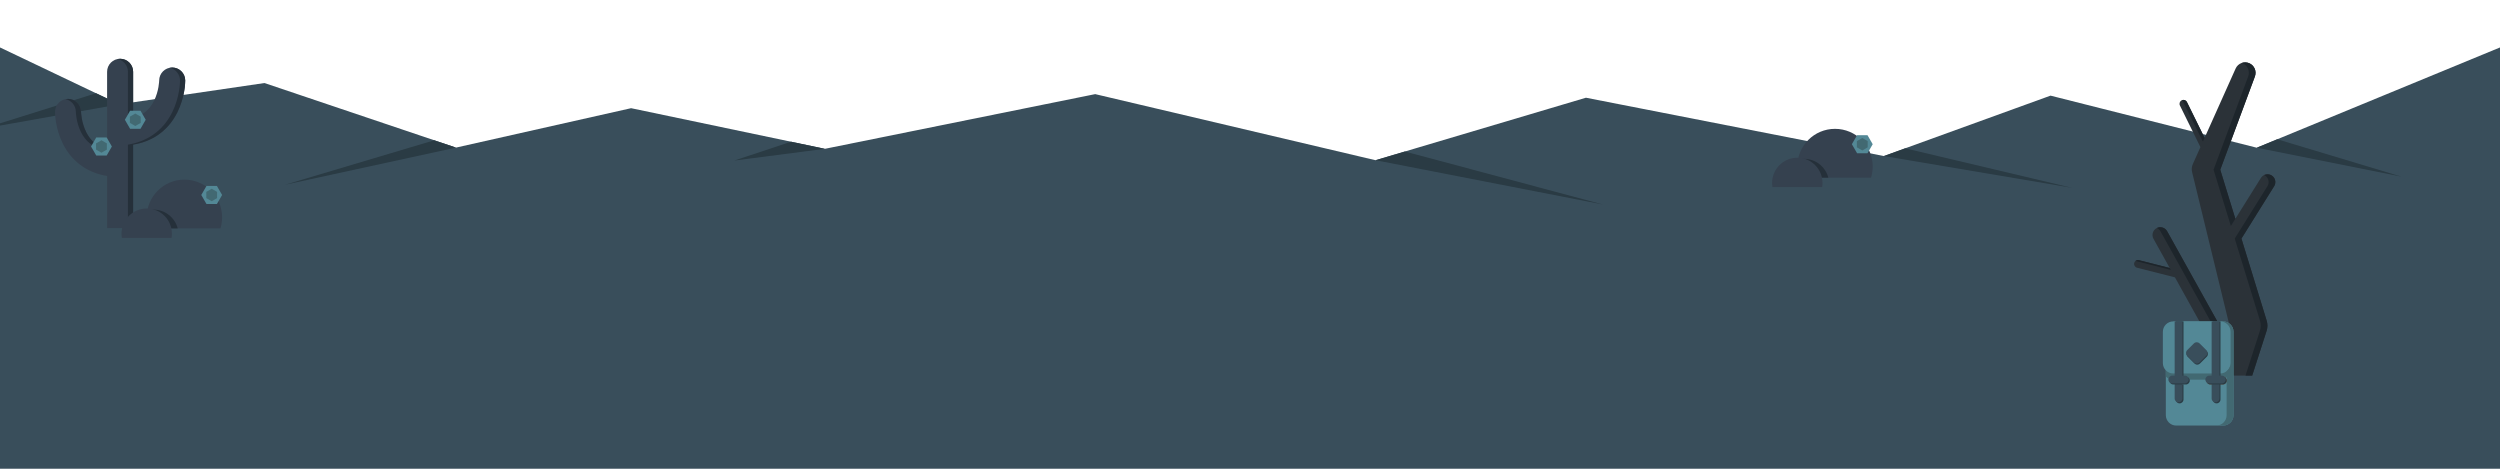
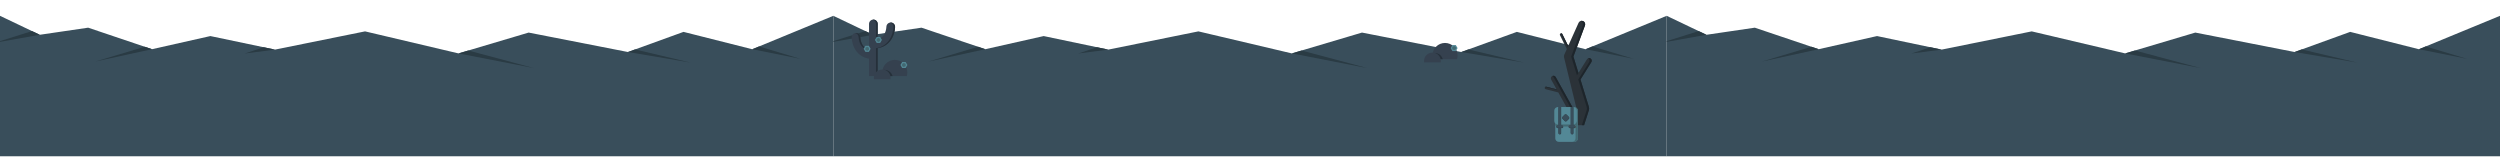
- <svg xmlns="http://www.w3.org/2000/svg" version="1.1" x="0px" y="0px" viewBox="0 0 4800 900" enable-background="new 0 0 4800 900" xml:space="preserve">
+ <svg xmlns="http://www.w3.org/2000/svg" version="1.1" x="0px" y="0px" viewBox="0 0 14400 900" enable-background="new 0 0 14400 900" xml:space="preserve">
+   <g id="Layer_5">
+ </g>
+   <g id="Layer_3">
+ </g>
+   <g id="Layer_2">
+ </g>
+   <g id="Layer_1">
+ </g>
  <g id="measurement_x5F_tools">
+     <g>
+       <polygon fill="#394E5B" points="4800,91.095 5029.025,200.335 5307.74,159.42 5675.477,283.392 6011.7,207.72 6383.737,285.728     6902.79,180.717 7441,307.617 7845,187.617 8417,299.617 8737,183.617 9133,283.617 9600,91.095 9600,900 4800,900   " />
+       <polygon fill="#2A3B44" points="5029.025,200.335 4800,241.135 4800,236.803 4984.332,179.018   " />
+       <polygon fill="#2A3B44" points="5675.477,283.392 5347,354.792 5633.764,269.33   " />
+       <polygon fill="#2A3B44" points="6383.737,285.728 6209.72,308.283 6318.773,272.106   " />
+       <polygon fill="#2A3B44" points="7441,307.617 7877.752,392.709 7497.345,290.881   " />
+       <polygon fill="#2A3B44" points="8417,299.617 8778.813,360.745 8457.971,284.765   " />
+       <polygon fill="#2A3B44" points="9133,283.617 9410.962,339.214 9172.341,267.398   " />
+     </g>
+     <g>
+       <polygon fill="#394E5B" points="9600,91.095 9829.025,200.335 10107.74,159.42 10475.477,283.392 10811.7,207.72     11183.737,285.728 11702.789,180.717 12241,307.617 12645,187.617 13217,299.617 13537,183.617 13933,283.617 14400,91.095     14400,900 9600,900   " />
+       <polygon fill="#2A3B44" points="9829.025,200.335 9600,241.135 9600,236.803 9784.332,179.018   " />
+       <polygon fill="#2A3B44" points="10475.477,283.392 10147,354.792 10433.764,269.33   " />
+       <polygon fill="#2A3B44" points="11183.737,285.728 11009.72,308.283 11118.772,272.106   " />
+       <polygon fill="#2A3B44" points="12241,307.617 12677.752,392.709 12297.345,290.881   " />
+       <polygon fill="#2A3B44" points="13217,299.617 13578.813,360.745 13257.971,284.765   " />
+       <polygon fill="#2A3B44" points="13933,283.617 14210.962,339.214 13972.341,267.398   " />
+     </g>
    <g>
      <polygon fill="#394E5B" points="0,91.095 229.025,200.335 507.74,159.42 875.477,283.392 1211.7,207.72 1583.737,285.728     2102.789,180.717 2641,307.617 3045,187.617 3617,299.617 3937,183.617 4333,283.617 4800,91.095 4800,900 0,900   " />
      <polygon fill="#2A3B44" points="229.025,200.335 0,241.135 0,236.803 184.332,179.018   " />
      <polygon fill="#2A3B44" points="875.477,283.392 547,354.792 833.763,269.33   " />
      <polygon fill="#2A3B44" points="1583.737,285.728 1409.72,308.283 1518.773,272.106   " />
      <polygon fill="#2A3B44" points="2641,307.617 3077.752,392.709 2697.345,290.881   " />
      <polygon fill="#2A3B44" points="3617,299.617 3978.813,360.745 3657.971,284.765   " />
      <polygon fill="#2A3B44" points="4333,283.617 4610.962,339.214 4372.341,267.398   " />
    </g>
    <g id="peter_13_">
      <g>
-         <path fill="#35414F" d="M330.625,129.642c-13.808,0-25,11.192-25,25c0,0.191-0.424,19.946-9.86,38.819     c-8.636,17.271-21.875,28.239-40.14,33.159v-88.795c0-13.807-11.193-25-25-25s-25,11.193-25,25v148.978     c-18.265-4.92-31.504-15.887-40.14-33.159c-9.437-18.873-9.86-38.628-9.86-38.819c0-13.808-11.192-25-25-25s-25,11.192-25,25     c0,3.163,0.425,31.751,15.14,61.181c9.228,18.455,22.073,33.258,38.181,43.995c13.561,9.041,29.193,15.018,46.68,17.873V438h50     V277.69c17.486-2.854,33.119-8.832,46.68-17.873c16.107-10.737,28.953-25.54,38.181-43.995     c14.715-29.43,15.14-58.018,15.14-61.181C355.625,140.834,344.433,129.642,330.625,129.642z" />
+         <path fill="#35414F" d="M5130.625,129.642c-13.808,0-25,11.192-25,25c0,0.191-0.424,19.946-9.86,38.819     c-8.636,17.271-21.875,28.239-40.14,33.159v-88.795c0-13.807-11.193-25-25-25s-25,11.193-25,25v148.978     c-18.265-4.92-31.504-15.887-40.14-33.159c-9.437-18.873-9.86-38.628-9.86-38.819c0-13.808-11.192-25-25-25s-25,11.192-25,25     c0,3.163,0.425,31.751,15.14,61.181c9.228,18.455,22.073,33.258,38.181,43.995c13.561,9.041,29.193,15.018,46.68,17.873V438h50     V277.69c17.486-2.854,33.119-8.832,46.68-17.873c16.107-10.737,28.953-25.54,38.181-43.995     c14.715-29.43,15.14-58.018,15.14-61.181C5155.625,140.834,5144.433,129.642,5130.625,129.642z" />
        <g>
-           <path fill="#25303A" d="M145.625,214.825c0,0.191,0.424,19.946,9.86,38.819c8.636,17.271,21.875,28.239,40.14,33.159v-3.526      c-13.193-5.861-23.168-15.69-30.14-29.633c-9.437-18.873-9.86-38.628-9.86-38.819c0-13.808-11.192-25-25-25      c-1.712,0-3.384,0.173-5,0.501C137.036,192.643,145.625,202.73,145.625,214.825z" />
-           <path fill="#25303A" d="M245.625,137.825v88.795c3.521-0.948,6.85-2.127,10-3.526v-85.268c0-13.807-11.193-25-25-25      c-1.712,0-3.384,0.173-5,0.501C237.036,115.643,245.625,125.731,245.625,137.825z" />
-           <path fill="#25303A" d="M330.625,129.642c-1.712,0-3.384,0.173-5,0.501c11.411,2.316,20,12.404,20,24.499      c0,3.163-0.425,31.751-15.14,61.181c-9.228,18.455-22.073,33.258-38.181,43.995c-13.561,9.041-29.193,15.018-46.68,17.873V438      h10V277.69c17.486-2.854,33.119-8.832,46.68-17.873c16.107-10.737,28.953-25.54,38.181-43.995      c14.715-29.43,15.14-58.018,15.14-61.181C355.625,140.834,344.433,129.642,330.625,129.642z" />
+           <path fill="#25303A" d="M4945.625,214.825c0,0.191,0.424,19.946,9.86,38.819c8.636,17.271,21.875,28.239,40.14,33.159v-3.526      c-13.193-5.861-23.168-15.69-30.14-29.633c-9.437-18.873-9.86-38.628-9.86-38.819c0-13.808-11.192-25-25-25      c-1.712,0-3.384,0.173-5,0.501C4937.036,192.643,4945.625,202.73,4945.625,214.825z" />
+           <path fill="#25303A" d="M5045.625,137.825v88.795c3.521-0.948,6.85-2.127,10-3.526v-85.268c0-13.807-11.193-25-25-25      c-1.712,0-3.384,0.173-5,0.501C5037.036,115.643,5045.625,125.731,5045.625,137.825z" />
+           <path fill="#25303A" d="M5130.625,129.642c-1.712,0-3.384,0.173-5,0.501c11.411,2.316,20,12.404,20,24.499      c0,3.163-0.425,31.751-15.14,61.181c-9.228,18.455-22.073,33.258-38.181,43.995c-13.561,9.041-29.193,15.018-46.68,17.873V438      h10V277.69c17.486-2.854,33.119-8.832,46.68-17.873c16.107-10.737,28.953-25.54,38.181-43.995      c14.715-29.43,15.14-58.018,15.14-61.181C5155.625,140.834,5144.433,129.642,5130.625,129.642z" />
        </g>
      </g>
-       <polygon fill="#538896" points="249.776,247.268 239.776,229.948 249.776,212.627 269.776,212.627 279.776,229.948     269.776,247.268   " />
-       <polygon fill="#538896" points="184.801,298.589 174.801,281.269 184.801,263.948 204.801,263.948 214.801,281.269     204.801,298.589   " />
-       <polygon fill="#426972" points="270.155,235.94 259.776,241.932 249.398,235.94 249.398,223.956 259.776,217.964 270.155,223.956       " />
-       <polygon fill="#426972" points="205.179,287.261 194.801,293.253 184.422,287.261 184.422,275.277 194.801,269.285     205.179,275.277   " />
+       <polygon fill="#538896" points="5049.776,247.268 5039.776,229.948 5049.776,212.627 5069.776,212.627 5079.776,229.948     5069.776,247.268   " />
+       <polygon fill="#538896" points="4984.801,298.589 4974.801,281.269 4984.801,263.948 5004.801,263.948 5014.801,281.269     5004.801,298.589   " />
+       <polygon fill="#426972" points="5070.155,235.94 5059.776,241.932 5049.398,235.94 5049.398,223.956 5059.776,217.964     5070.155,223.956   " />
+       <polygon fill="#426972" points="5005.179,287.261 4994.801,293.253 4984.422,287.261 4984.422,275.277 4994.801,269.285     5005.179,275.277   " />
    </g>
    <g id="peter_10_">
      <g>
-         <path fill="#35414F" d="M3592.407,341.064c2.07-6.734,3.189-13.883,3.189-21.296c0-39.978-32.409-72.386-72.386-72.386     s-72.386,32.408-72.386,72.386c0,7.412,1.119,14.562,3.189,21.296H3592.407z" />
-         <path fill="#25303A" d="M3463.568,304.932c-3.583,0-7.071,0.401-10.433,1.14c-0.85,4.437-1.311,9.011-1.311,13.696     c0,7.412,1.119,14.562,3.189,21.296h55.372C3504.959,320.276,3486.057,304.932,3463.568,304.932z" />
-         <path fill="#35414F" d="M3498.539,359.229c0.434-2.606,0.671-5.278,0.671-8.007c0-26.723-21.663-48.386-48.386-48.386     c-26.723,0-48.386,21.663-48.386,48.386c0,2.729,0.237,5.401,0.671,8.007H3498.539z" />
+         <path fill="#35414F" d="M8392.407,341.064c2.07-6.734,3.189-13.883,3.189-21.296c0-39.978-32.409-72.386-72.387-72.386     s-72.386,32.408-72.386,72.386c0,7.412,1.119,14.562,3.189,21.296H8392.407z" />
+         <path fill="#25303A" d="M8263.568,304.932c-3.583,0-7.071,0.401-10.433,1.14c-0.85,4.437-1.312,9.011-1.312,13.696     c0,7.412,1.119,14.562,3.189,21.296h55.371C8304.959,320.276,8286.057,304.932,8263.568,304.932z" />
+         <path fill="#35414F" d="M8298.539,359.229c0.434-2.606,0.671-5.278,0.671-8.007c0-26.723-21.663-48.386-48.386-48.386     s-48.386,21.663-48.386,48.386c0,2.729,0.237,5.401,0.671,8.007H8298.539z" />
      </g>
-       <polygon fill="#538896" points="3565.596,294.223 3555.596,276.903 3565.596,259.582 3585.596,259.582 3595.596,276.903     3585.596,294.223   " />
-       <polygon fill="#426972" points="3585.975,282.895 3575.596,288.887 3565.218,282.895 3565.218,270.91 3575.596,264.918     3585.975,270.91   " />
+       <polygon fill="#538896" points="8365.597,294.223 8355.597,276.903 8365.597,259.582 8385.597,259.582 8395.597,276.903     8385.597,294.223   " />
+       <polygon fill="#426972" points="8385.975,282.895 8375.597,288.887 8365.218,282.895 8365.218,270.91 8375.597,264.918     8385.975,270.91   " />
    </g>
    <g id="dead_x5F_tree_4_">
-       <path fill="#2B3238" d="M4103.094,514.052l72.767,18.447l82.016,147.321l-16.087,41.385h82.436l27.05-84.01l0.65-2.011    c1.976-6.114,2.16-12.875,0.128-19.483l-48.48-157.656l62.806-100.535c4.389-7.025,2.252-16.279-4.774-20.669    c-7.028-4.391-16.281-2.252-20.669,4.774l-49.031,78.485l-28.98-94.242l66.508-179.138c3.608-9.788-0.916-20.898-10.579-25.227    c-10.086-4.518-21.925-0.005-26.443,10.081l-59.635,133.121l-33.866-68.734c-1.83-3.716-6.326-5.244-10.042-3.413    c-3.716,1.83-5.244,6.327-3.413,10.042l39.069,79.296c0.092,0.188,0.206,0.356,0.312,0.532l-14.59,32.57    c-2.108,4.704-2.733,10.131-1.417,15.527l0.392,1.606l70.844,290.621l-8.07,20.761l-111.107-199.577    c-4.028-7.238-13.163-9.839-20.401-5.81s-9.84,13.163-5.81,20.401l31.155,55.962l-59.051-14.97    c-4.015-1.015-8.096,1.412-9.112,5.428C4096.649,508.953,4099.079,513.034,4103.094,514.052z" />
-       <path fill="#1D252B" d="M4305.957,121.493c9.662,4.329,14.187,15.438,10.578,25.227l-66.508,179.138l33.235,108.078l8.644-13.836    l-28.98-94.242l66.508-179.138c3.608-9.788-0.916-20.898-10.578-25.227c-4.802-2.151-9.993-2.235-14.61-0.665    C4304.819,121.025,4305.391,121.24,4305.957,121.493z" />
-       <path fill="#1D252B" d="M4147.988,443.927l118.702,213.219l5.304-13.643l-111.107-199.577c-3.872-6.958-12.458-9.612-19.547-6.23    C4144.055,438.99,4146.414,441.098,4147.988,443.927z" />
-       <path fill="#1D252B" d="M4361.605,336.841c-4.507-2.816-9.924-2.934-14.391-0.812c0.506,0.242,1.005,0.508,1.492,0.812    c7.026,4.39,9.163,13.644,4.774,20.669l-62.806,100.535l48.48,157.656c2.032,6.608,1.849,13.369-0.128,19.483l-0.65,2.011    l-27.05,84.01h12.898l27.05-84.01l0.65-2.011c1.977-6.114,2.16-12.875,0.128-19.483l-48.48-157.656l62.806-100.535    C4370.768,350.485,4368.631,341.231,4361.605,336.841z" />
-       <path fill="#1D252B" d="M4167.95,518.288l-2.119-3.807l-59.051-14.97c-2.449-0.619-4.919,0.048-6.707,1.57L4167.95,518.288z" />
-       <path fill="#1D252B" d="M4229.583,271.824l3.193-7.128l-33.866-68.734c-1.689-3.431-5.651-4.99-9.173-3.769L4229.583,271.824z" />
+       <path fill="#2B3238" d="M8903.095,514.052l72.767,18.447l82.017,147.321l-16.087,41.385h82.436l27.05-84.01l0.65-2.011    c1.976-6.114,2.16-12.875,0.128-19.483l-48.48-157.656l62.806-100.535c4.389-7.025,2.252-16.279-4.774-20.669    c-7.028-4.391-16.281-2.252-20.669,4.774l-49.031,78.485l-28.98-94.242l66.509-179.138c3.608-9.788-0.916-20.898-10.579-25.227    c-10.086-4.518-21.925-0.005-26.442,10.081l-59.636,133.121l-33.865-68.734c-1.83-3.716-6.326-5.244-10.042-3.413    c-3.716,1.83-5.244,6.327-3.413,10.042l39.069,79.296c0.092,0.188,0.206,0.356,0.312,0.532l-14.591,32.57    c-2.107,4.704-2.732,10.131-1.417,15.527l0.392,1.606l70.844,290.621l-8.07,20.761l-111.107-199.577    c-4.028-7.238-13.163-9.839-20.401-5.81s-9.84,13.163-5.81,20.401l31.155,55.962l-59.051-14.97    c-4.015-1.015-8.096,1.412-9.112,5.428C8896.649,508.953,8899.079,513.034,8903.095,514.052z" />
+       <path fill="#1D252B" d="M9105.957,121.493c9.662,4.329,14.187,15.438,10.578,25.227l-66.508,179.138l33.234,108.078l8.644-13.836    l-28.979-94.242l66.508-179.138c3.608-9.788-0.916-20.898-10.578-25.227c-4.802-2.151-9.993-2.235-14.61-0.665    C9104.819,121.025,9105.392,121.24,9105.957,121.493z" />
+       <path fill="#1D252B" d="M8947.988,443.927l118.702,213.219l5.304-13.643l-111.107-199.577c-3.872-6.958-12.458-9.612-19.548-6.23    C8944.055,438.99,8946.414,441.098,8947.988,443.927z" />
+       <path fill="#1D252B" d="M9161.605,336.841c-4.507-2.816-9.924-2.934-14.391-0.812c0.506,0.242,1.005,0.508,1.492,0.812    c7.026,4.39,9.163,13.644,4.774,20.669l-62.806,100.535l48.48,157.656c2.032,6.608,1.849,13.369-0.128,19.483l-0.65,2.011    l-27.05,84.01h12.898l27.05-84.01l0.65-2.011c1.977-6.114,2.16-12.875,0.128-19.483l-48.48-157.656l62.806-100.535    C9170.769,350.485,9168.632,341.231,9161.605,336.841z" />
+       <path fill="#1D252B" d="M8967.95,518.288l-2.119-3.807l-59.051-14.97c-2.449-0.619-4.919,0.048-6.707,1.57L8967.95,518.288z" />
+       <path fill="#1D252B" d="M9029.583,271.824l3.193-7.128l-33.865-68.734c-1.689-3.431-5.651-4.99-9.174-3.769L9029.583,271.824z" />
    </g>
    <g id="bag">
-       <path fill="#538896" d="M4268.382,617.087h-90c-11.046,0-20,8.954-20,20v160c0,11.046,8.954,20,20,20h90c11.046,0,20-8.954,20-20    v-160C4288.382,626.041,4279.428,617.087,4268.382,617.087z" />
-       <path fill="#426972" d="M4268.382,617.087h-13.279c11.046,0,20,8.954,20,20v160c0,11.046-8.954,20-20,20h13.279    c11.046,0,20-8.954,20-20v-160C4288.382,626.041,4279.428,617.087,4268.382,617.087z" />
-       <path fill="#538896" d="M4262.7,617.087h-90c-11.046,0-20,8.954-20,20v60c0,11.046,8.954,20,20,20h90c11.046,0,20-8.954,20-20v-60    C4282.7,626.041,4273.746,617.087,4262.7,617.087z" />
+       <path fill="#538896" d="M9068.383,617.087h-90c-11.046,0-20,8.954-20,20v160c0,11.046,8.954,20,20,20h90c11.046,0,20-8.954,20-20    v-160C9088.383,626.041,9079.429,617.087,9068.383,617.087z" />
+       <path fill="#426972" d="M9068.383,617.087h-13.279c11.046,0,20,8.954,20,20v160c0,11.046-8.954,20-20,20h13.279    c11.046,0,20-8.954,20-20v-160C9088.383,626.041,9079.429,617.087,9068.383,617.087z" />
+       <path fill="#538896" d="M9062.7,617.087h-90c-11.046,0-20,8.954-20,20v60c0,11.046,8.954,20,20,20h90c11.046,0,20-8.954,20-20v-60    C9082.7,626.041,9073.746,617.087,9062.7,617.087z" />
      <g>
-         <path fill="#426972" d="M4172.7,728.979h90c11.046,0,20-8.954,20-20v-11.893c0,11.046-8.954,20-20,20h-90     c-5.617,0-10.685-2.323-14.318-6.051v11.893C4162.015,726.657,4167.083,728.979,4172.7,728.979z" />
+         <path fill="#426972" d="M8972.7,728.979h90c11.046,0,20-8.954,20-20v-11.893c0,11.046-8.954,20-20,20h-90     c-5.617,0-10.685-2.323-14.317-6.051v11.893C8962.016,726.657,8967.083,728.979,8972.7,728.979z" />
      </g>
-       <path fill="#2A3B44" d="M4218.7,700.114c-1.989,0-3.896-0.79-5.304-2.197l-13.014-13.015c-2.929-2.929-2.929-7.677,0-10.606    l13.014-13.014c2.93-2.928,7.678-2.928,10.607,0l13.014,13.014c2.929,2.93,2.929,7.678,0,10.606l-13.014,13.015    C4222.597,699.324,4220.689,700.114,4218.7,700.114z" />
-       <path fill="#725947" d="M4267.873,738.205h-24.082c-4.143,0-7.5-3.357-7.5-7.5s3.357-7.5,7.5-7.5h24.082    c4.143,0,7.5,3.357,7.5,7.5S4272.015,738.205,4267.873,738.205z" />
-       <path fill="#394E5B" d="M4217.7,698.114c-1.989,0-3.896-0.79-5.304-2.197l-13.014-13.015c-2.929-2.929-2.929-7.677,0-10.606    l13.014-13.014c2.93-2.928,7.678-2.928,10.607,0l13.014,13.014c2.929,2.93,2.929,7.678,0,10.606l-13.014,13.015    C4221.597,697.324,4219.689,698.114,4217.7,698.114z" />
-       <path fill="#2A3B44" d="M4248.332,617.087v149.9c0,4.143,3.357,7.5,7.5,7.5s7.5-3.357,7.5-7.5v-149.9H4248.332z" />
+       <path fill="#2A3B44" d="M9018.7,700.114c-1.989,0-3.896-0.79-5.304-2.197l-13.014-13.015c-2.929-2.929-2.929-7.677,0-10.606    l13.014-13.014c2.93-2.928,7.678-2.928,10.607,0l13.014,13.014c2.929,2.93,2.929,7.678,0,10.606l-13.014,13.015    C9022.597,699.324,9020.689,700.114,9018.7,700.114z" />
+       <path fill="#725947" d="M9067.873,738.205h-24.082c-4.143,0-7.5-3.357-7.5-7.5s3.357-7.5,7.5-7.5h24.082    c4.143,0,7.5,3.357,7.5,7.5S9072.016,738.205,9067.873,738.205z" />
+       <path fill="#394E5B" d="M9017.7,698.114c-1.989,0-3.896-0.79-5.304-2.197l-13.014-13.015c-2.929-2.929-2.929-7.677,0-10.606    l13.014-13.014c2.93-2.928,7.678-2.928,10.607,0l13.014,13.014c2.929,2.93,2.929,7.678,0,10.606l-13.014,13.015    C9021.597,697.324,9019.689,698.114,9017.7,698.114z" />
+       <path fill="#2A3B44" d="M9048.332,617.087v149.9c0,4.143,3.357,7.5,7.5,7.5s7.5-3.357,7.5-7.5v-149.9H9048.332z" />
      <g>
-         <path fill="#2A3B44" d="M4177.331,738.205v28.782c0,4.143,3.357,7.5,7.5,7.5s7.5-3.357,7.5-7.5v-28.782H4177.331z" />
-         <rect x="4177.331" y="617.086" fill="#2A3B44" width="15" height="106.119" />
+         <path fill="#2A3B44" d="M8977.331,738.205v28.782c0,4.143,3.357,7.5,7.5,7.5s7.5-3.357,7.5-7.5v-28.782H8977.331z" />
+         <rect x="8977.33" y="617.086" fill="#2A3B44" width="15" height="106.119" />
      </g>
-       <path fill="#394E5B" d="M4175.331,617.087v147.9c0,4.143,3.357,7.5,7.5,7.5s7.5-3.357,7.5-7.5v-147.9H4175.331z" />
-       <path fill="#394E5B" d="M4246.332,617.087v147.9c0,4.143,3.357,7.5,7.5,7.5s7.5-3.357,7.5-7.5v-147.9H4246.332z" />
-       <path fill="#2A3B44" d="M4267.873,738.205h-24.082c-4.143,0-7.5-3.357-7.5-7.5s3.357-7.5,7.5-7.5h24.082    c4.143,0,7.5,3.357,7.5,7.5S4272.015,738.205,4267.873,738.205z" />
-       <path fill="#394E5B" d="M4265.873,736.205h-24.082c-4.143,0-7.5-3.357-7.5-7.5s3.357-7.5,7.5-7.5h24.082    c4.143,0,7.5,3.357,7.5,7.5S4270.015,736.205,4265.873,736.205z" />
-       <path fill="#2A3B44" d="M4196.872,738.205h-24.082c-4.143,0-7.5-3.357-7.5-7.5s3.357-7.5,7.5-7.5h24.082    c4.143,0,7.5,3.357,7.5,7.5S4201.015,738.205,4196.872,738.205z" />
-       <path fill="#394E5B" d="M4194.872,736.205h-24.082c-4.143,0-7.5-3.357-7.5-7.5s3.357-7.5,7.5-7.5h24.082    c4.143,0,7.5,3.357,7.5,7.5S4199.015,736.205,4194.872,736.205z" />
+       <path fill="#394E5B" d="M8975.331,617.087v147.9c0,4.143,3.357,7.5,7.5,7.5s7.5-3.357,7.5-7.5v-147.9H8975.331z" />
+       <path fill="#394E5B" d="M9046.332,617.087v147.9c0,4.143,3.357,7.5,7.5,7.5s7.5-3.357,7.5-7.5v-147.9H9046.332z" />
+       <path fill="#2A3B44" d="M9067.873,738.205h-24.082c-4.143,0-7.5-3.357-7.5-7.5s3.357-7.5,7.5-7.5h24.082    c4.143,0,7.5,3.357,7.5,7.5S9072.016,738.205,9067.873,738.205z" />
+       <path fill="#394E5B" d="M9065.873,736.205h-24.082c-4.143,0-7.5-3.357-7.5-7.5s3.357-7.5,7.5-7.5h24.082    c4.143,0,7.5,3.357,7.5,7.5S9070.016,736.205,9065.873,736.205z" />
+       <path fill="#2A3B44" d="M8996.872,738.205h-24.082c-4.143,0-7.5-3.357-7.5-7.5s3.357-7.5,7.5-7.5h24.082    c4.143,0,7.5,3.357,7.5,7.5S9001.015,738.205,8996.872,738.205z" />
+       <path fill="#394E5B" d="M8994.872,736.205h-24.082c-4.143,0-7.5-3.357-7.5-7.5s3.357-7.5,7.5-7.5h24.082    c4.143,0,7.5,3.357,7.5,7.5S8999.015,736.205,8994.872,736.205z" />
    </g>
    <g id="peter_20_">
      <g>
-         <path fill="#35414F" d="M423.265,438.538c2.07-6.734,3.189-13.883,3.189-21.296c0-39.978-32.409-72.386-72.386-72.386     s-72.386,32.408-72.386,72.386c0,7.412,1.119,14.562,3.189,21.296H423.265z" />
-         <path fill="#25303A" d="M294.426,402.407c-3.583,0-7.071,0.401-10.433,1.14c-0.85,4.437-1.311,9.011-1.311,13.696     c0,7.412,1.119,14.562,3.189,21.296h55.372C335.817,417.75,316.915,402.407,294.426,402.407z" />
-         <path fill="#35414F" d="M329.397,456.704c0.434-2.606,0.671-5.278,0.671-8.007c0-26.723-21.663-48.386-48.386-48.386     c-26.723,0-48.386,21.663-48.386,48.386c0,2.729,0.237,5.401,0.671,8.007H329.397z" />
+         <path fill="#35414F" d="M5223.265,438.538c2.07-6.734,3.189-13.883,3.189-21.296c0-39.978-32.409-72.386-72.386-72.386     s-72.386,32.408-72.386,72.386c0,7.412,1.119,14.562,3.189,21.296H5223.265z" />
+         <path fill="#25303A" d="M5094.426,402.407c-3.583,0-7.071,0.401-10.433,1.14c-0.85,4.437-1.311,9.011-1.311,13.696     c0,7.412,1.119,14.562,3.189,21.296h55.372C5135.816,417.75,5116.915,402.407,5094.426,402.407z" />
+         <path fill="#35414F" d="M5129.397,456.704c0.434-2.606,0.671-5.278,0.671-8.007c0-26.723-21.663-48.386-48.386-48.386     c-26.723,0-48.386,21.663-48.386,48.386c0,2.729,0.237,5.401,0.671,8.007H5129.397z" />
      </g>
-       <polygon fill="#538896" points="396.454,391.697 386.454,374.377 396.454,357.056 416.454,357.056 426.454,374.377     416.454,391.697   " />
-       <polygon fill="#426972" points="416.833,380.369 406.454,386.361 396.076,380.369 396.076,368.385 406.454,362.393     416.833,368.385   " />
+       <polygon fill="#538896" points="5196.454,391.697 5186.454,374.377 5196.454,357.056 5216.454,357.056 5226.454,374.377     5216.454,391.697   " />
+       <polygon fill="#426972" points="5216.833,380.369 5206.454,386.361 5196.076,380.369 5196.076,368.385 5206.454,362.393     5216.833,368.385   " />
    </g>
  </g>
</svg>
